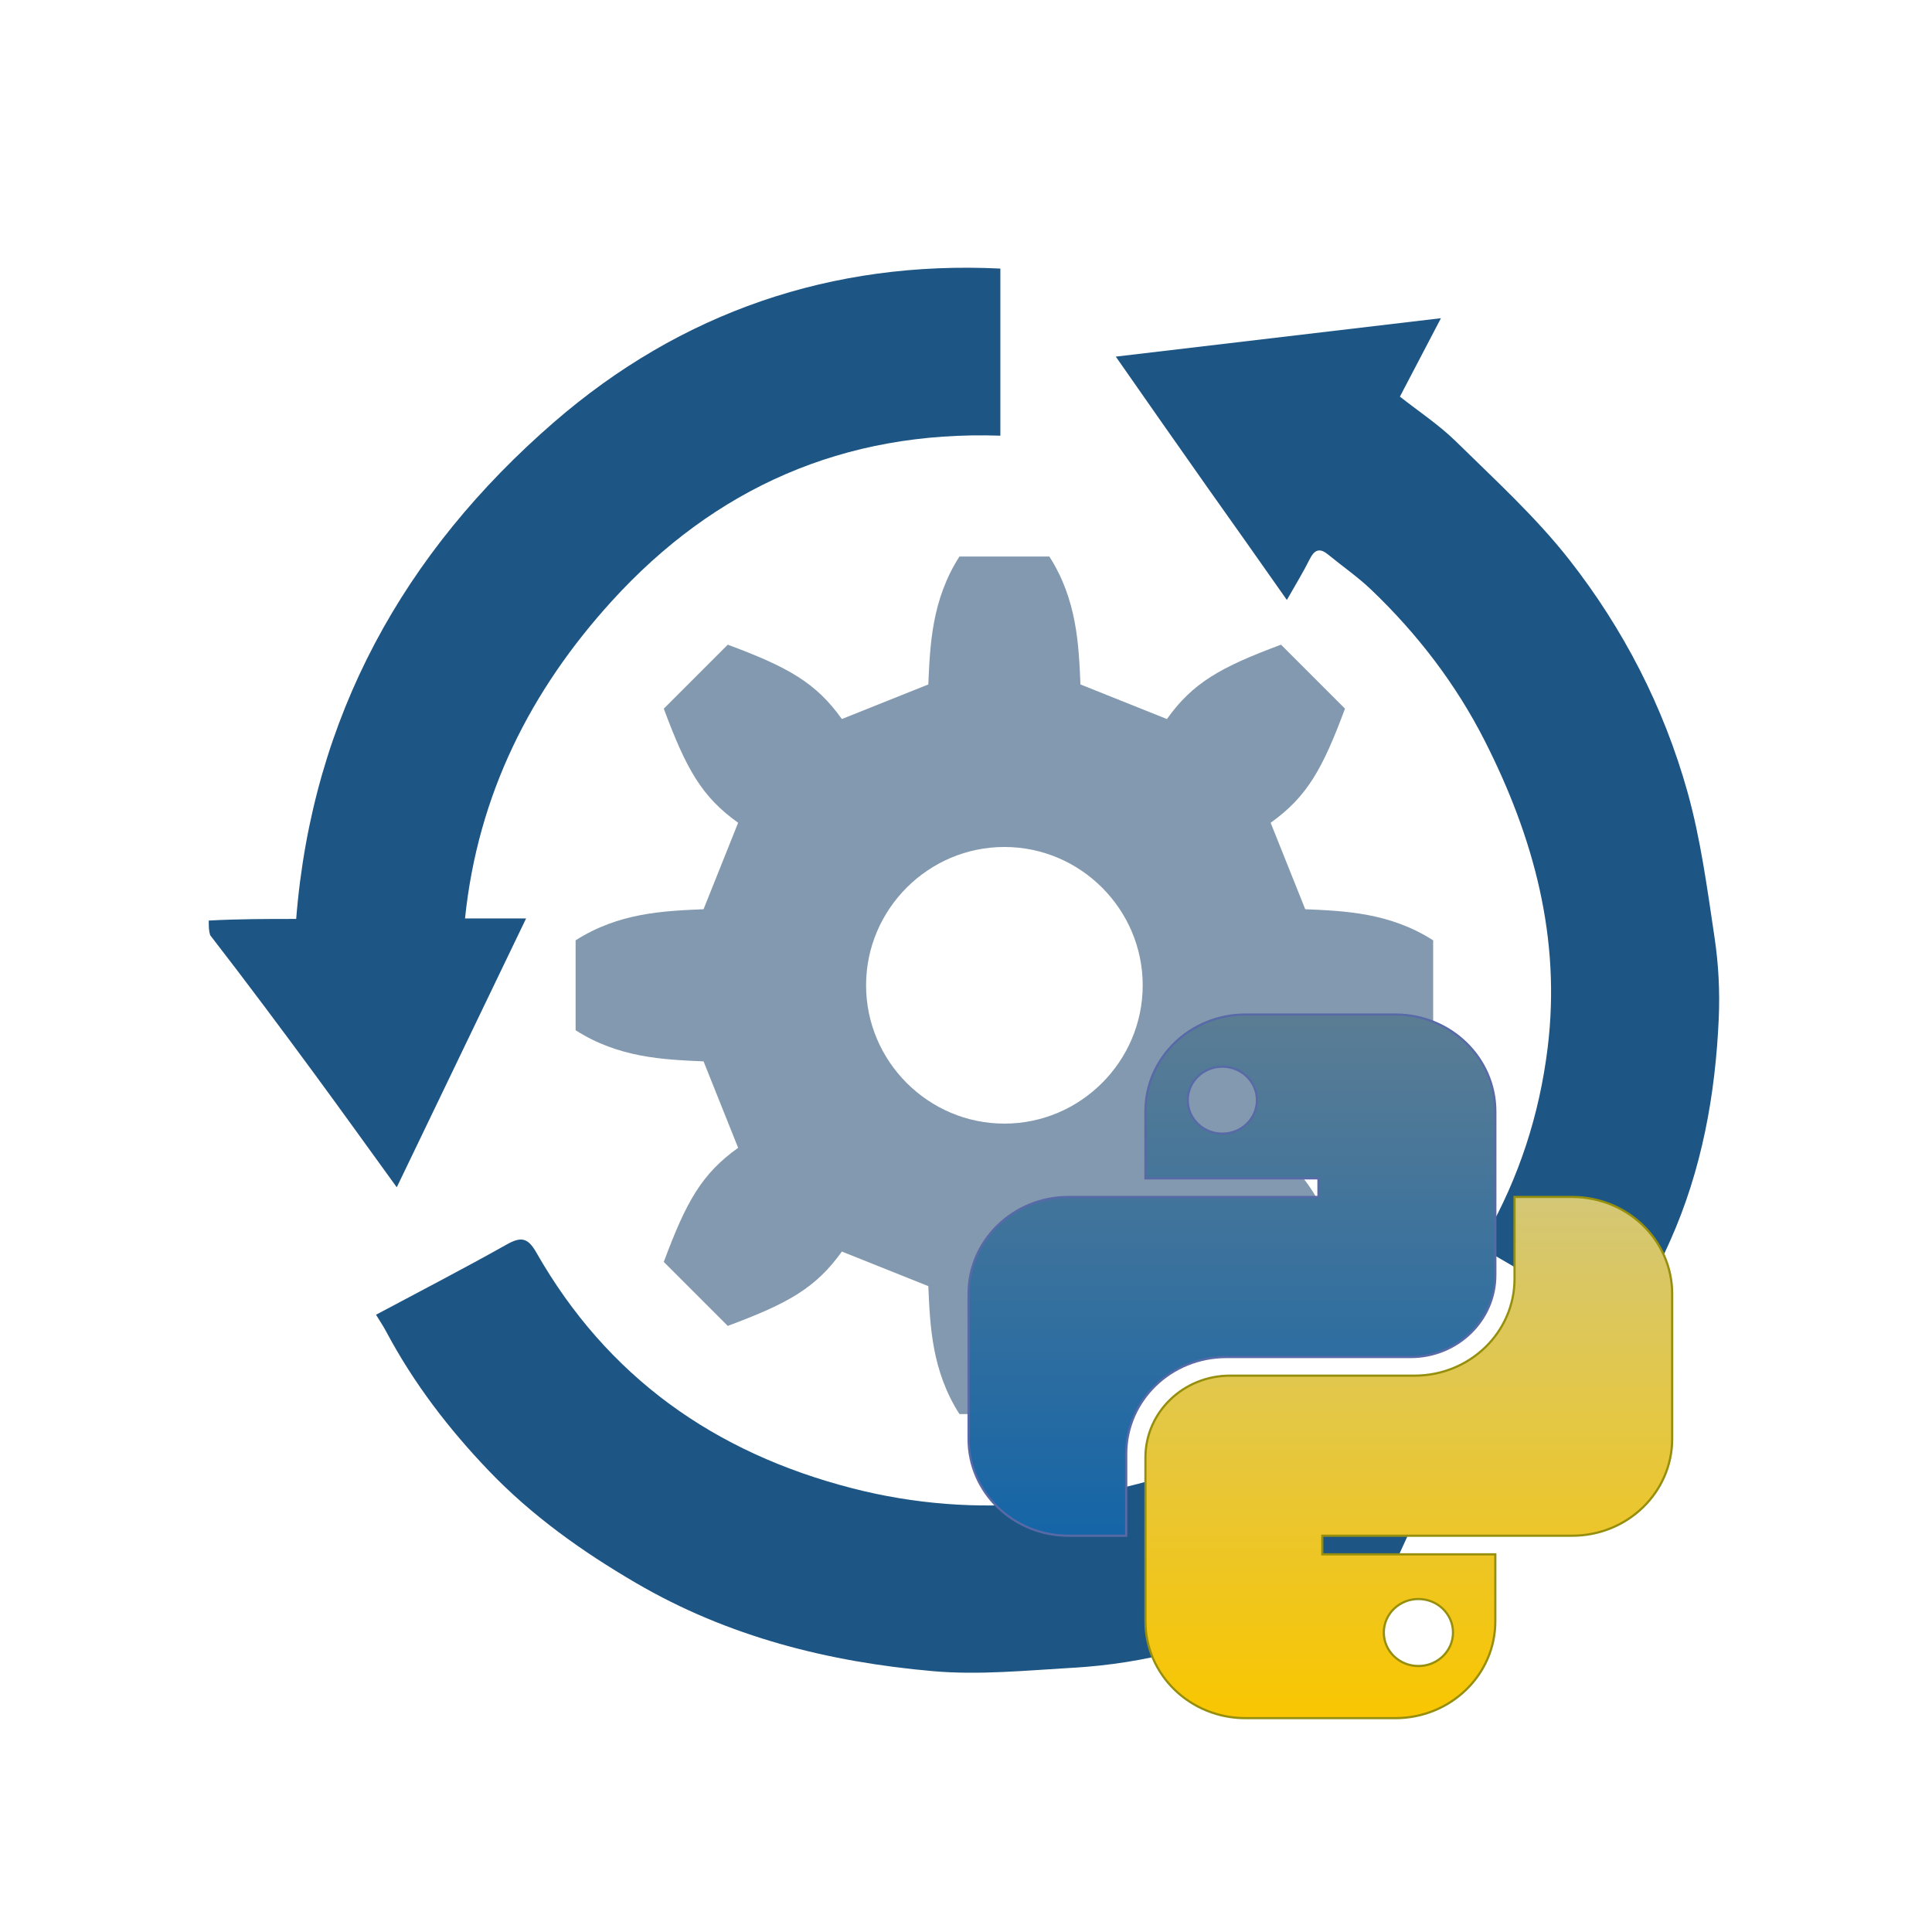
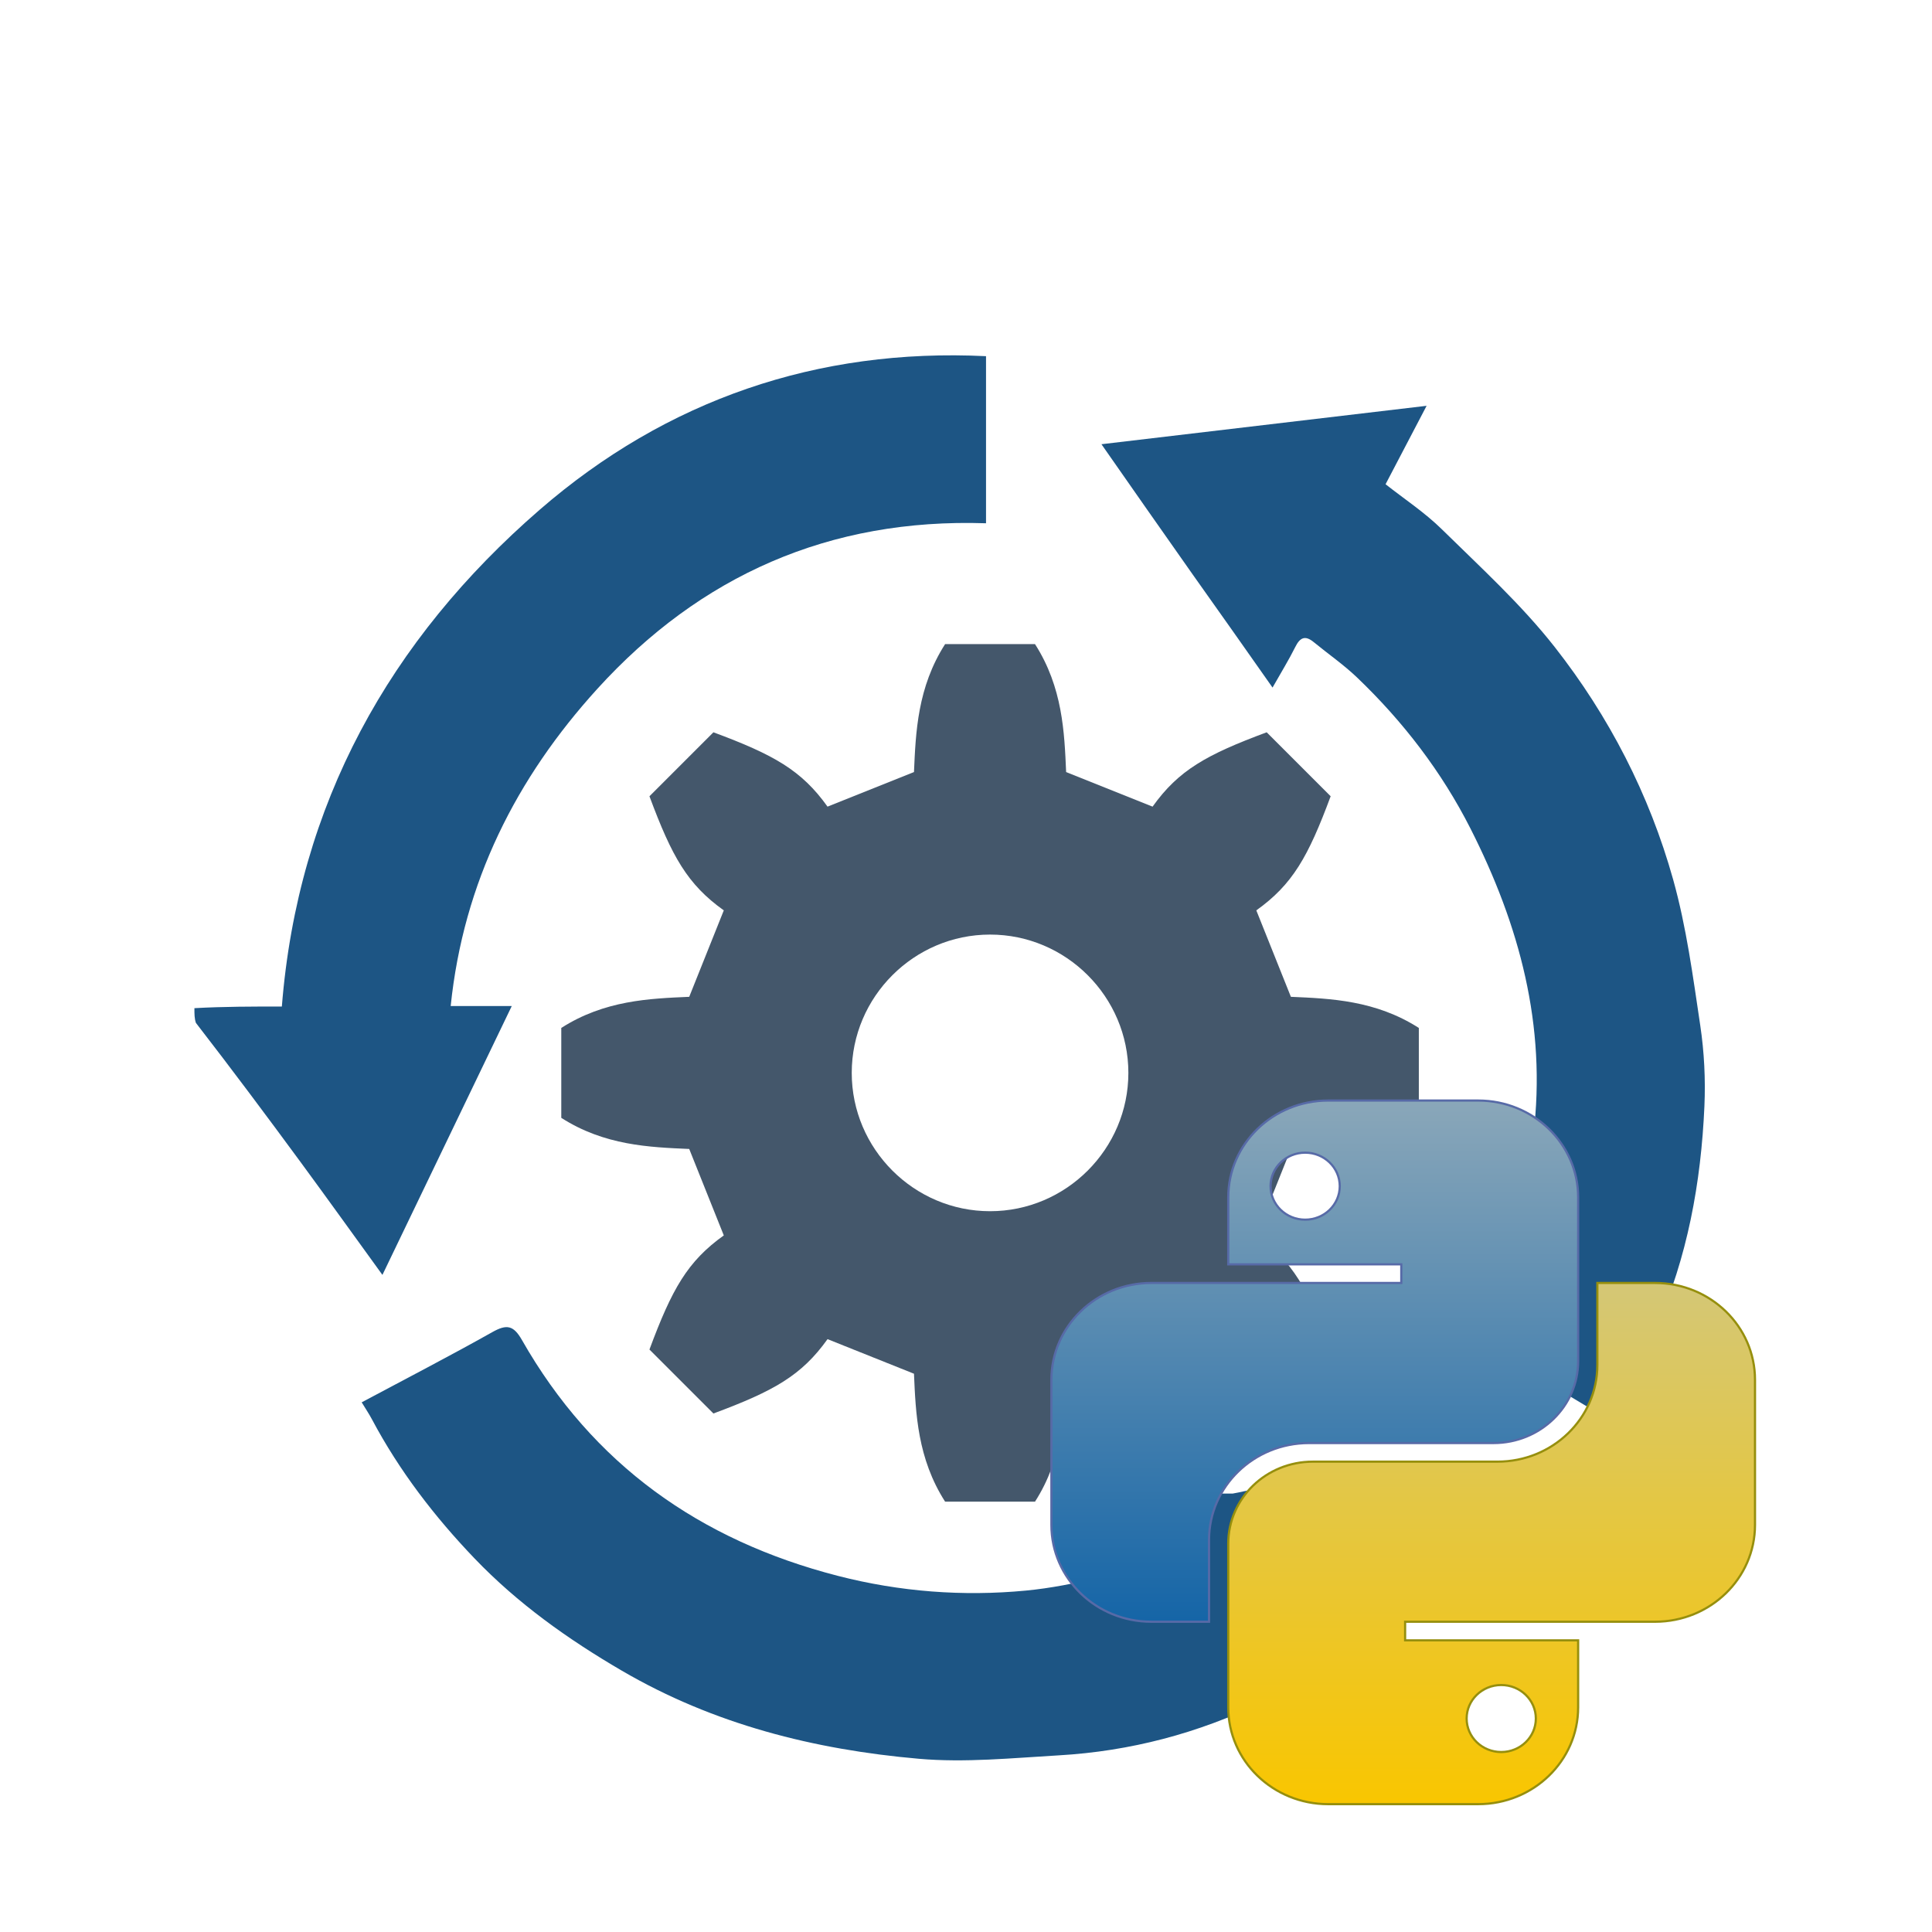
<svg xmlns="http://www.w3.org/2000/svg" version="1.1" width="800px" height="800px" viewBox="-50 -50 472 467" xml:space="preserve" id="svg4">
  <defs id="defs4">
    <linearGradient id="paint0_linear_87_8204" x1="12.481" y1="2" x2="12.481" y2="22.741" gradientUnits="userSpaceOnUse" gradientTransform="matrix(6.139147,0,0,6.139147,174.3504,183.0797)">
-       <stop stop-color="#327EBD" id="stop2" offset="0" style="stop-color:#5b7d94;stop-opacity:1;" />
+       <stop stop-color="#327EBD" id="stop2" offset="0" style="stop-color:#8aa7b9;stop-opacity:1;" />
      <stop offset="1" stop-color="#1565A7" id="stop3" />
    </linearGradient>
    <linearGradient id="paint1_linear_87_8204" x1="19.519" y1="9.259" x2="19.519" y2="30" gradientUnits="userSpaceOnUse" gradientTransform="matrix(6.139147,0,0,6.139147,174.3504,183.0797)">
      <stop stop-color="#FFDA4B" id="stop4" offset="0" style="stop-color:#d4c776;stop-opacity:1;" />
      <stop offset="1" stop-color="#F9C600" id="stop5" />
    </linearGradient>
  </defs>
-   <g id="g4">
-     <path style="fill:#1d5584;fill-opacity:1" d="M1,172.4 C8.143,172 15.286,172 22.36,172 C26.283,122.505 48.737,82.383 85.353,50.63 C116.31,23.786 153.219,11.099 194.395,13.116 C194.395,26.733 194.395,40.075 194.395,53.938 C156.09,52.652 124.545,66.777 99.455,94.363 C79.659,116.13 66.73,141.598 63.609,171.88 C68.751,171.88 73.201,171.88 78.529,171.88 C67.902,193.971 57.567,215.456 46.932,237.564 C39.975,227.966 33.538,218.986 26.994,210.083 C18.62,198.69 10.161,187.36 1.369,176.002 C1,174.933 1,173.867 1,172.4 z" id="path1" />
-     <path style="fill:#1d5584;fill-opacity:1" d="M254.689,290.981 C256.749,290.643 258.324,290.117 259.922,290.035 C267.836,289.625 275.758,289.381 283.673,288.986 C292.25,288.557 300.823,288.025 310.075,287.499 C298.928,311.77 288.108,335.327 276.829,359.884 C273.349,353.971 270.186,349.091 267.56,343.938 C266.102,341.076 264.841,340.53 261.915,341.949 C246.215,349.562 229.591,353.936 212.186,354.94 C200.788,355.598 189.261,356.768 177.961,355.777 C152.427,353.535 127.907,347.388 105.388,334.237 C92.208,326.54 79.96,317.819 69.44,306.838 C59.65,296.618 51.053,285.424 44.376,272.858 C43.631,271.455 42.735,270.132 41.864,268.697 C52.626,262.949 63.317,257.426 73.8,251.533 C77.291,249.571 78.953,249.855 81.017,253.477 C98.333,283.871 124.496,302.407 158.18,311.087 C173.354,314.997 188.788,316.148 204.11,314.691 C216.348,313.527 228.373,309.801 240.391,306.804 C244.179,305.859 243.563,302.533 242.17,299.717 C240.958,297.267 239.541,294.919 237.367,290.997 C243.633,290.997 248.924,290.997 254.689,290.981 z" id="path3" />
-     <path style="fill:#1d5584;fill-opacity:1" d="M244.744,66.245 C237.376,55.801 230.269,45.62 222.594,34.625 C248.953,31.511 274.671,28.472 302.031,25.239 C298.521,31.948 295.358,37.992 292.006,44.4 C296.48,47.937 301.526,51.25 305.748,55.401 C315.227,64.721 325.171,73.772 333.335,84.18 C346.6,101.092 356.449,120.204 362.257,140.956 C365.505,152.563 367.1,164.671 368.888,176.635 C369.857,183.121 370.191,189.803 369.901,196.355 C369.073,215.039 365.757,233.267 358.095,250.487 C355.29,256.791 352.157,262.949 349.366,269.257 C348.052,272.227 346.378,272.828 343.636,271.178 C333.726,265.215 323.842,259.204 313.819,253.438 C311.508,252.109 311.877,251.381 313.004,249.399 C321.118,235.122 326.087,219.868 328.104,203.466 C331.399,176.656 324.667,152.014 312.744,128.507 C305.719,114.657 296.292,102.372 285.039,91.611 C281.757,88.472 277.973,85.86 274.449,82.968 C272.337,81.235 271.091,81.853 269.94,84.169 C268.388,87.294 266.541,90.273 264.391,94.075 C257.535,84.325 251.27,75.417 244.744,66.245 z" id="path4" />
-     <path id="use3" d="m 206.361,83.46 h -21.964 c -6.758,10.56 -7.181,21.542 -7.603,31.257 l -21.12,8.448 c -6.336,-8.87 -13.094,-12.672 -27.878,-18.163 l -15.628,15.628 c 5.491,14.784 9.293,21.542 18.163,27.878 l -8.448,21.12 c -9.715,0.422 -20.697,0.845 -31.257,7.603 v 21.964 c 10.56,6.758 21.542,7.181 31.257,7.603 l 8.448,21.12 c -8.87,6.336 -12.672,13.094 -18.163,27.878 l 15.628,15.628 c 14.784,-5.491 21.542,-9.293 27.878,-18.163 l 21.12,8.448 c 0.422,9.715 0.845,20.697 7.603,31.257 h 21.964 c 6.758,-10.56 7.181,-21.542 7.603,-31.257 l 21.12,-8.448 c 6.336,8.87 13.094,12.672 27.878,18.163 l 15.628,-15.628 c -5.491,-14.784 -9.293,-21.542 -18.163,-27.878 l 8.448,-21.12 c 9.715,-0.422 20.697,-0.845 31.257,-7.603 v -21.964 c -10.56,-6.758 -21.542,-7.181 -31.257,-7.603 l -8.448,-21.12 c 8.87,-6.336 12.672,-13.094 18.163,-27.878 l -15.628,-15.628 c -14.784,5.491 -21.542,9.293 -27.878,18.163 l -21.12,-8.448 c -0.422,-9.715 -0.845,-20.697 -7.603,-31.257 z m -10.982,70.962 c 18.585,0 33.791,15.206 33.791,33.791 0,18.585 -15.206,33.791 -33.791,33.791 -18.585,0 -33.791,-15.206 -33.791,-33.791 0,-18.585 15.206,-33.791 33.791,-33.791 z" style="fill:#8399af;fill-opacity:1;stroke-width:0.422" />
+   <path style="fill:#1d5584;fill-opacity:1" d="M -2.502,193.801 C 4.641,193.401 11.784,193.401 18.858,193.401 22.781,143.906 45.234,103.784 81.851,72.032 112.808,45.188 149.717,32.501 190.892,34.517 c 0,13.617 0,26.959 0,40.822 -38.305,-1.285 -69.85,12.839 -94.939,40.426 -19.796,21.767 -32.725,47.234 -35.847,77.517 5.142,0 9.593,0 14.92,0 -10.626,22.09 -20.962,43.576 -31.597,65.683 -6.957,-9.598 -13.394,-18.578 -19.938,-27.481 -8.374,-11.393 -16.833,-22.723 -25.625,-34.081 -0.369,-1.068 -0.369,-2.135 -0.369,-3.602 z" id="path1" />
+   <g id="g5" transform="translate(-3.502061,21.40148)">
+     <path style="fill:#1d5584;fill-opacity:1" d="m 254.689,290.981 c 2.059,-0.338 3.635,-0.864 5.232,-0.946 7.914,-0.409 15.836,-0.653 23.751,-1.049 8.578,-0.429 17.15,-0.961 26.402,-1.486 -11.147,24.271 -21.967,47.828 -33.246,72.385 -3.48,-5.914 -6.643,-10.793 -9.269,-15.946 -1.458,-2.862 -2.719,-3.408 -5.645,-1.989 -15.7,7.613 -32.323,11.986 -49.729,12.991 -11.397,0.658 -22.925,1.828 -34.224,0.836 -25.534,-2.241 -50.054,-8.388 -72.573,-21.539 -13.18,-7.697 -25.428,-16.418 -35.948,-27.4 -9.79,-10.22 -18.387,-21.414 -25.064,-33.98 -0.745,-1.403 -1.641,-2.726 -2.512,-4.161 10.762,-5.749 21.453,-11.271 31.936,-17.164 3.491,-1.962 5.153,-1.678 7.217,1.944 17.316,30.394 43.479,48.93 77.163,57.61 15.174,3.91 30.609,5.061 45.93,3.604 12.239,-1.164 24.263,-4.89 36.281,-7.887 3.788,-0.945 3.172,-4.271 1.779,-7.087 -1.212,-2.45 -2.629,-4.798 -4.803,-8.72 6.266,0 11.557,0 17.322,-0.017 z" id="path3" />
+     <path style="fill:#1d5584;fill-opacity:1" d="M 244.744,66.245 C 237.376,55.801 230.269,45.62 222.594,34.625 248.953,31.511 274.671,28.472 302.031,25.239 c -3.51,6.709 -6.673,12.753 -10.026,19.161 4.474,3.537 9.521,6.85 13.743,11.001 9.479,9.32 19.423,18.371 27.587,28.779 13.265,16.912 23.114,36.024 28.922,56.776 3.249,11.608 4.843,23.715 6.631,35.68 0.969,6.485 1.303,13.167 1.013,19.72 -0.828,18.684 -4.144,36.912 -11.806,54.132 -2.805,6.304 -5.937,12.461 -8.729,18.77 -1.314,2.969 -2.987,3.57 -5.729,1.921 -9.91,-5.963 -19.794,-11.974 -29.818,-17.74 -2.31,-1.329 -1.941,-2.056 -0.815,-4.039 8.114,-14.277 13.084,-29.531 15.1,-45.932 3.296,-26.811 -3.437,-51.453 -15.36,-74.96 -7.024,-13.849 -16.452,-26.134 -27.704,-36.895 -3.283,-3.139 -7.066,-5.752 -10.59,-8.643 -2.112,-1.734 -3.359,-1.115 -4.509,1.2 -1.553,3.125 -3.399,6.104 -5.549,9.906 -6.857,-9.75 -13.122,-18.658 -19.648,-27.829 z" id="path4" />
+     <path id="use3" d="m 206.361,83.46 h -21.964 c -6.758,10.56 -7.181,21.542 -7.603,31.257 l -21.12,8.448 c -6.336,-8.87 -13.094,-12.672 -27.878,-18.163 l -15.628,15.628 c 5.491,14.784 9.293,21.542 18.163,27.878 l -8.448,21.12 c -9.715,0.422 -20.697,0.845 -31.257,7.603 v 21.964 c 10.56,6.758 21.542,7.181 31.257,7.603 l 8.448,21.12 c -8.87,6.336 -12.672,13.094 -18.163,27.878 l 15.628,15.628 c 14.784,-5.491 21.542,-9.293 27.878,-18.163 l 21.12,8.448 c 0.422,9.715 0.845,20.697 7.603,31.257 h 21.964 c 6.758,-10.56 7.181,-21.542 7.603,-31.257 l 21.12,-8.448 c 6.336,8.87 13.094,12.672 27.878,18.163 l 15.628,-15.628 c -5.491,-14.784 -9.293,-21.542 -18.163,-27.878 l 8.448,-21.12 c 9.715,-0.422 20.697,-0.845 31.257,-7.603 v -21.964 c -10.56,-6.758 -21.542,-7.181 -31.257,-7.603 l -8.448,-21.12 c 8.87,-6.336 12.672,-13.094 18.163,-27.878 l -15.628,-15.628 c -14.784,5.491 -21.542,9.293 -27.878,18.163 l -21.12,-8.448 c -0.422,-9.715 -0.845,-20.697 -7.603,-31.257 z m -10.982,70.962 c 18.585,0 33.791,15.206 33.791,33.791 0,18.585 -15.206,33.791 -33.791,33.791 -18.585,0 -33.791,-15.206 -33.791,-33.791 0,-18.585 15.206,-33.791 33.791,-33.791 z" style="fill:#44576b;fill-opacity:1;stroke-width:0.422" />
+   </g>
+   <g id="g1" transform="translate(20.23413,21.01237)">
    <path fill-rule="evenodd" clip-rule="evenodd" d="m 254.26,195.358 c -13.488,0 -24.422,10.587 -24.422,23.647 v 16.371 h 42.27 v 4.548 h -61.056 c -13.488,0 -24.422,10.587 -24.422,23.647 v 35.471 c 0,13.06 10.934,23.647 24.422,23.647 h 14.09 v -20.009 c 0,-13.06 10.934,-23.647 24.423,-23.647 h 45.087 c 11.413,0 20.665,-8.958 20.665,-20.009 v -40.018 c 0,-13.06 -10.934,-23.647 -24.422,-23.647 z m -5.636,29.104 c 4.669,0 8.454,-3.665 8.454,-8.186 0,-4.521 -3.785,-8.186 -8.454,-8.186 -4.669,0 -8.454,3.665 -8.454,8.186 0,4.521 3.785,8.186 8.454,8.186 z" fill="url(#paint0_linear_87_8204)" id="path1-0" style="fill:url(#paint0_linear_87_8204);stroke:#576aa7;stroke-width:0.535;stroke-dasharray:none;stroke-opacity:1" />
    <path fill-rule="evenodd" clip-rule="evenodd" d="m 290.892,367.254 c 13.488,0 24.423,-10.587 24.423,-23.647 v -16.371 h -42.27 v -4.547 h 61.056 c 13.488,0 24.422,-10.588 24.422,-23.647 v -35.471 c 0,-13.06 -10.934,-23.647 -24.422,-23.647 h -14.09 v 20.009 c 0,13.06 -10.934,23.647 -24.422,23.647 h -45.088 c -11.413,0 -20.665,8.958 -20.665,20.009 v 40.019 c 0,13.06 10.934,23.647 24.422,23.647 z m 5.636,-29.104 c -4.669,0 -8.454,3.664 -8.454,8.185 0,4.521 3.785,8.185 8.454,8.185 4.669,0 8.454,-3.664 8.454,-8.185 0,-4.521 -3.785,-8.185 -8.454,-8.185 z" fill="url(#paint1_linear_87_8204)" id="path2" style="fill:url(#paint1_linear_87_8204);stroke:#968f0d;stroke-width:0.535;stroke-dasharray:none;stroke-opacity:1" />
  </g>
</svg>
